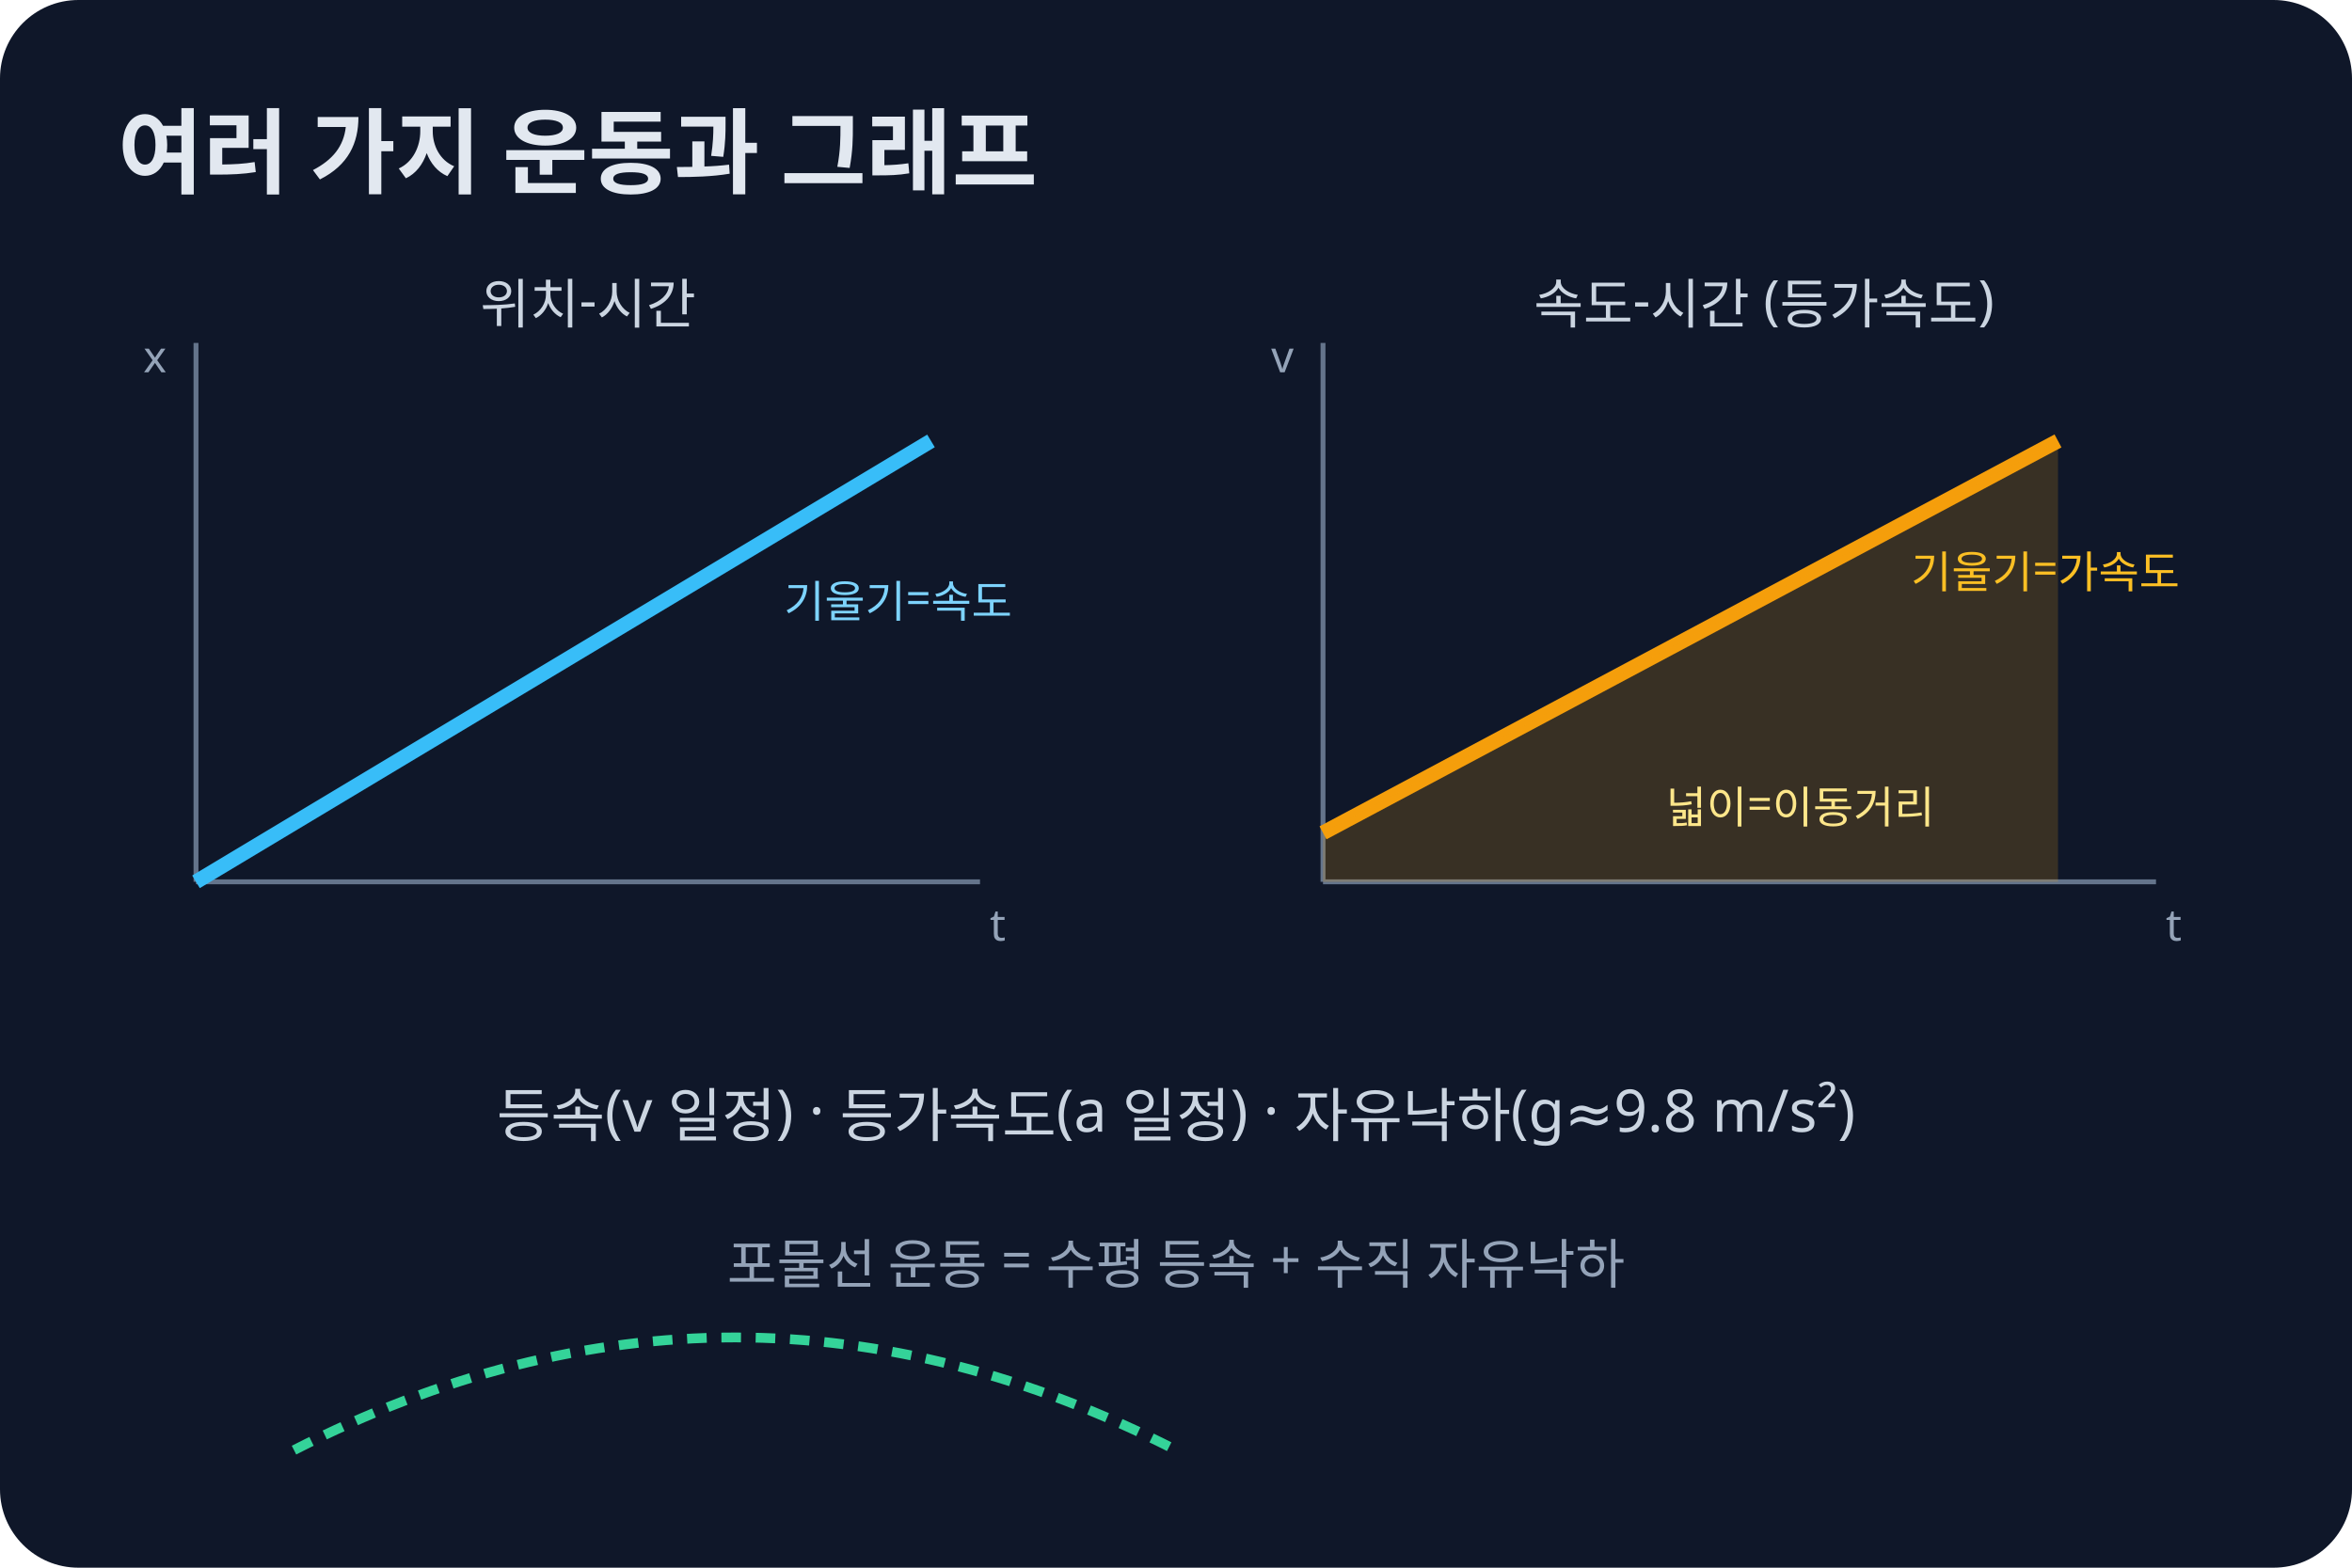
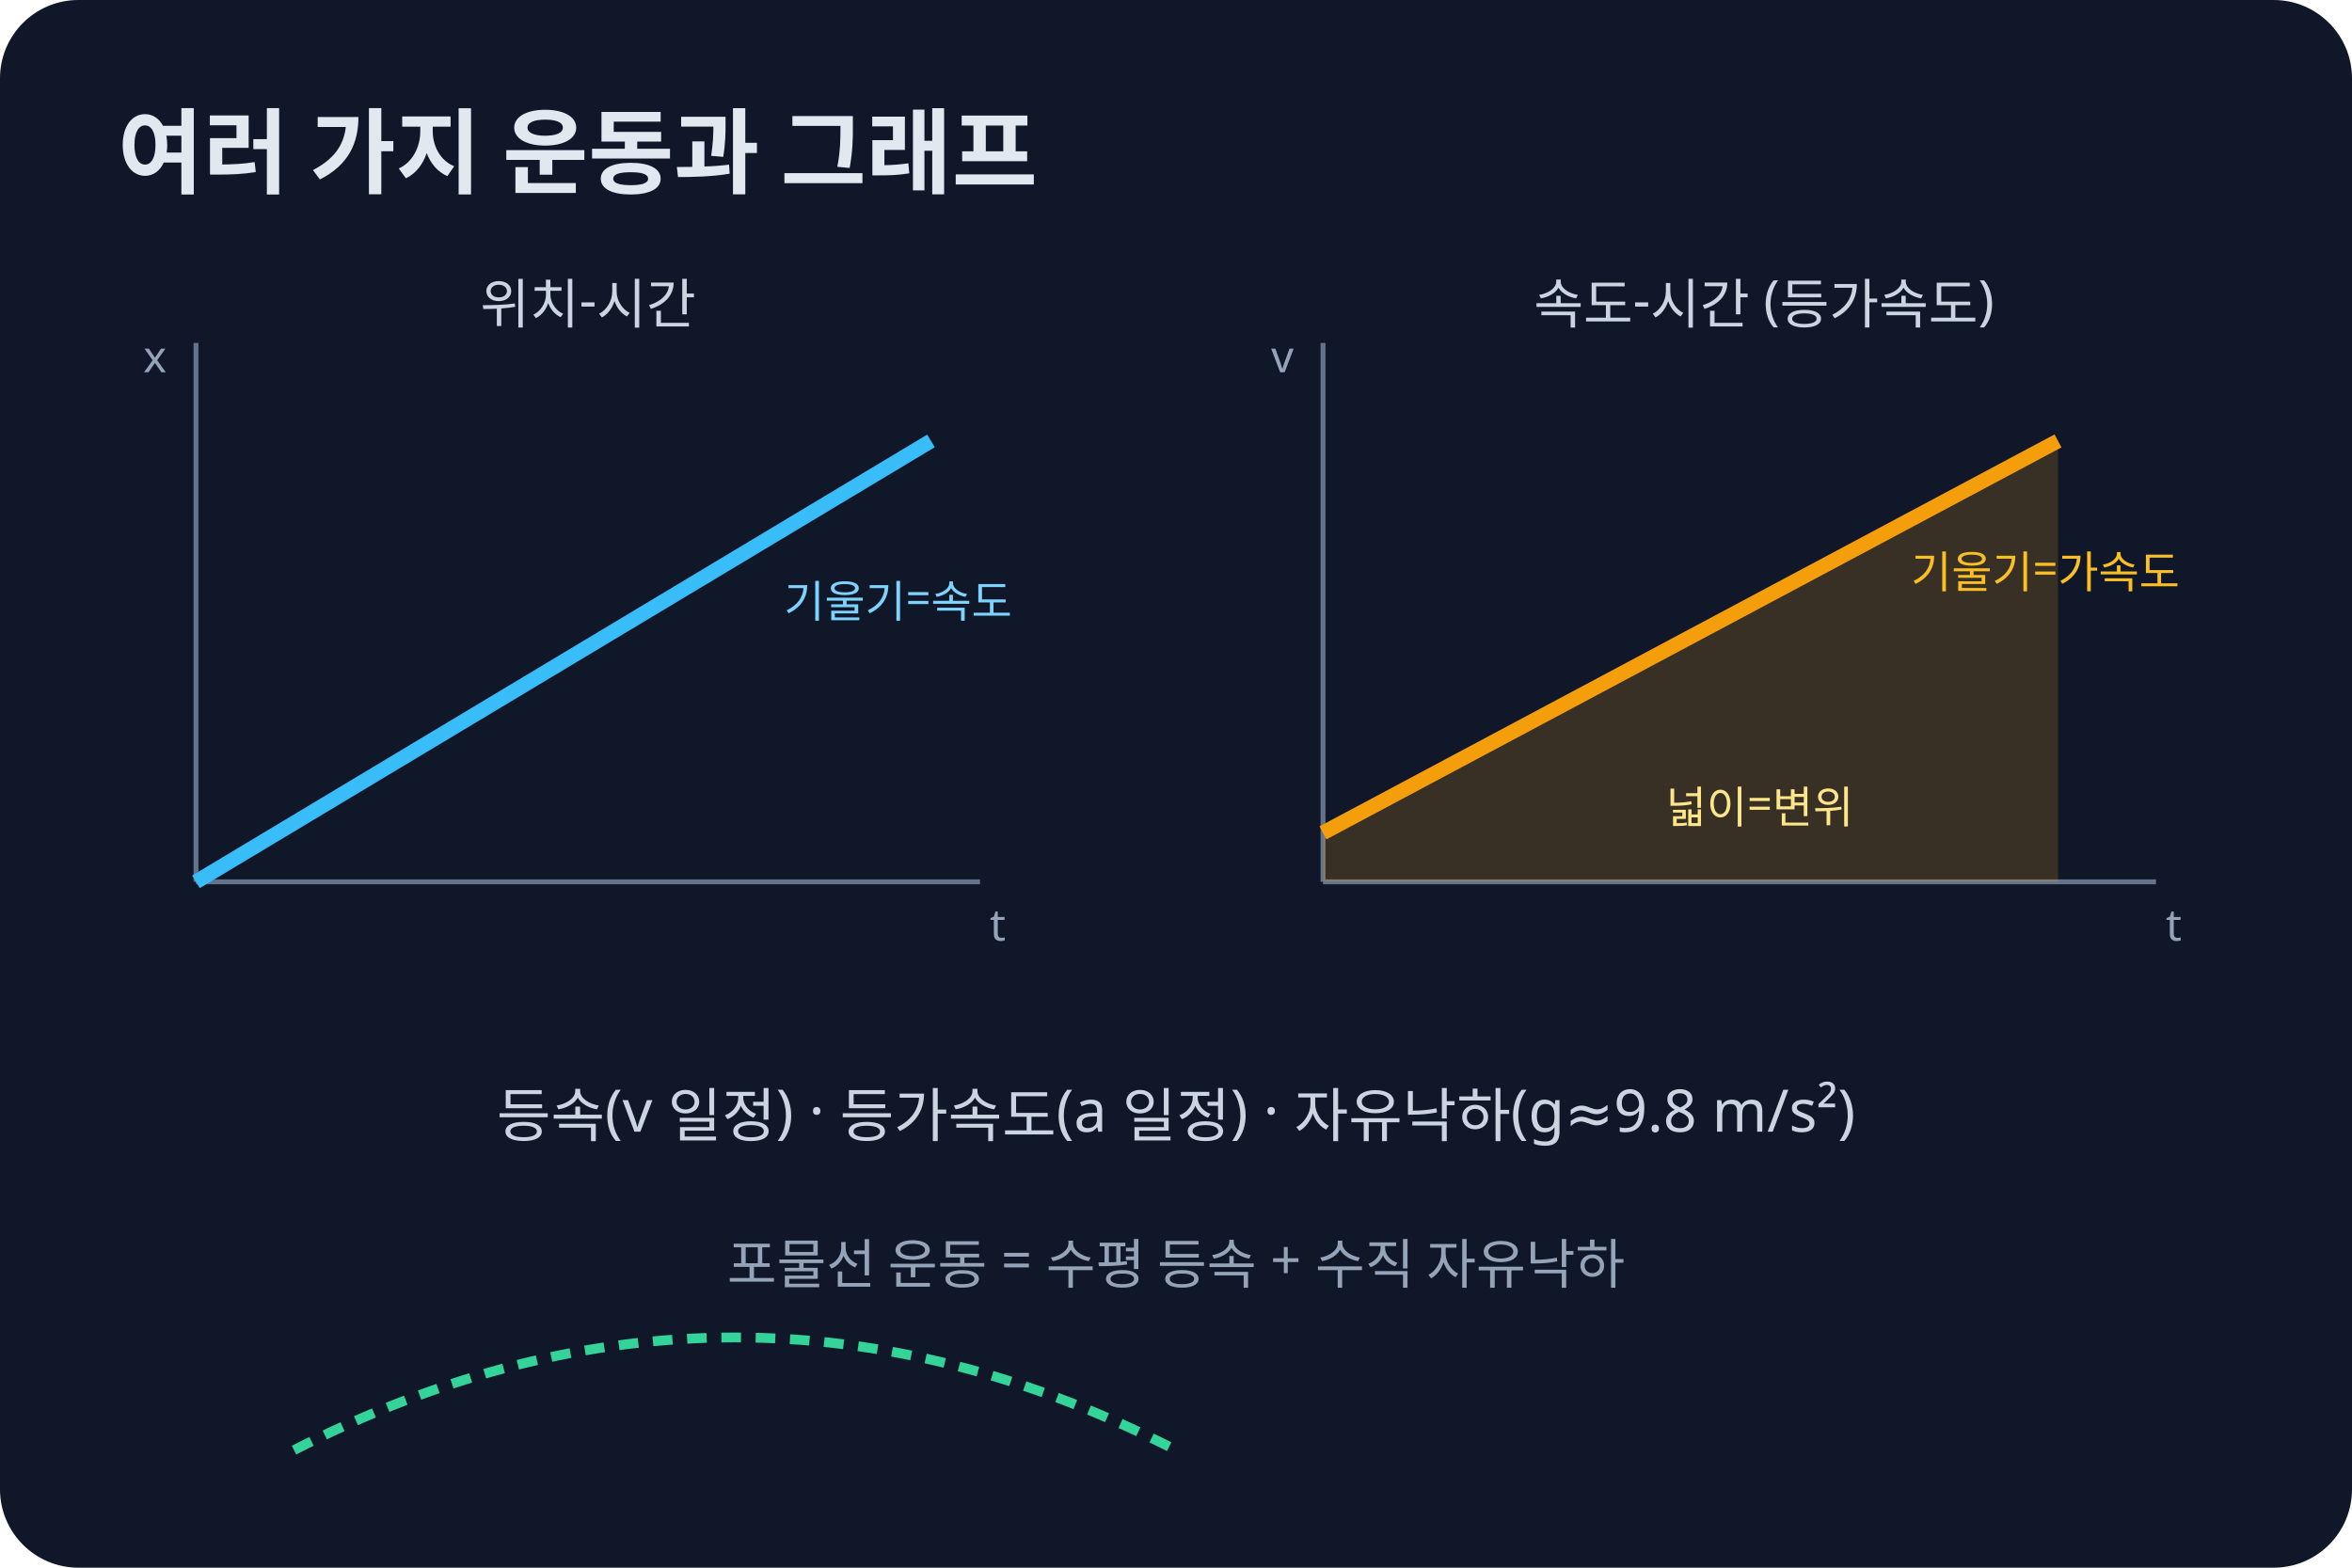
<svg xmlns="http://www.w3.org/2000/svg" viewBox="0 0 480 320" font-family="'Noto Sans KR','Malgun Gothic',sans-serif">
  <rect width="480" height="320" rx="16" fill="#0f1729" />
  <text x="24" y="38" fill="#e2e8f0" font-size="19" font-weight="700">여러 가지 운동과 그래프</text>
  <g transform="translate(40,70)">
    <text x="80" y="-4" fill="#cbd5e1" font-size="11" text-anchor="middle">위치-시간</text>
    <line x1="0" y1="110" x2="0" y2="0" stroke="#64748b" />
    <line x1="0" y1="110" x2="160" y2="110" stroke="#64748b" />
    <line x1="0" y1="110" x2="150" y2="20" stroke="#38bdf8" stroke-width="3" />
    <text x="120" y="56" fill="#7dd3fc" font-size="9">기울기=속도</text>
    <text x="-6" y="6" fill="#94a3b8" font-size="9" text-anchor="end">x</text>
    <text x="162" y="122" fill="#94a3b8" font-size="9">t</text>
  </g>
  <g transform="translate(270,70)">
    <text x="90" y="-4" fill="#cbd5e1" font-size="11" text-anchor="middle">속도-시간 (등가속도)</text>
    <line x1="0" y1="110" x2="0" y2="0" stroke="#64748b" />
    <line x1="0" y1="110" x2="170" y2="110" stroke="#64748b" />
    <line x1="0" y1="100" x2="150" y2="20" stroke="#f59e0b" stroke-width="3" />
    <polygon points="0,100 150,20 150,110 0,110" fill="#f59e0b" opacity="0.18" />
    <text x="120" y="50" fill="#fbbf24" font-size="9">기울기=가속도</text>
-     <text x="70" y="98" fill="#fde68a" font-size="9">넓이=이동거리</text>
+     <text x="70" y="98" fill="#fde68a" font-size="9">넓이=변위</text>
    <text x="-6" y="6" fill="#94a3b8" font-size="9" text-anchor="end">v</text>
    <text x="172" y="122" fill="#94a3b8" font-size="9">t</text>
  </g>
  <text x="240" y="232" fill="#cbd5e1" font-size="12" text-anchor="middle">등속(v 일정) · 등가속도(a 일정) · 자유낙하(g≈9.8 m/s²)</text>
  <text x="240" y="262" fill="#94a3b8" font-size="11" text-anchor="middle">포물선 운동 = 수평 등속 + 수직 자유낙하</text>
  <path d="M60 296 Q150 250 240 296" fill="none" stroke="#34d399" stroke-width="2" stroke-dasharray="4 3" />
</svg>
